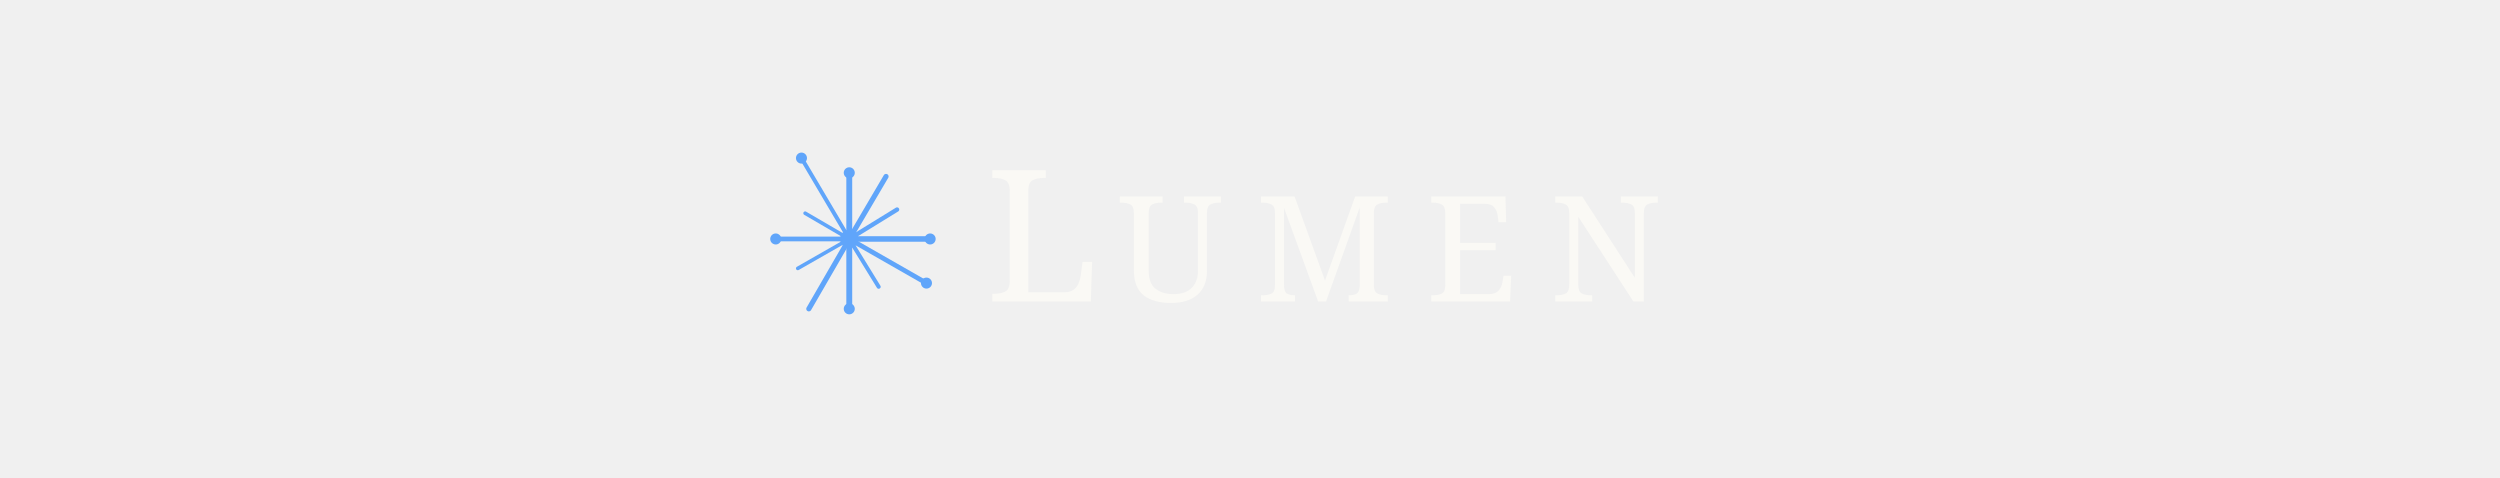
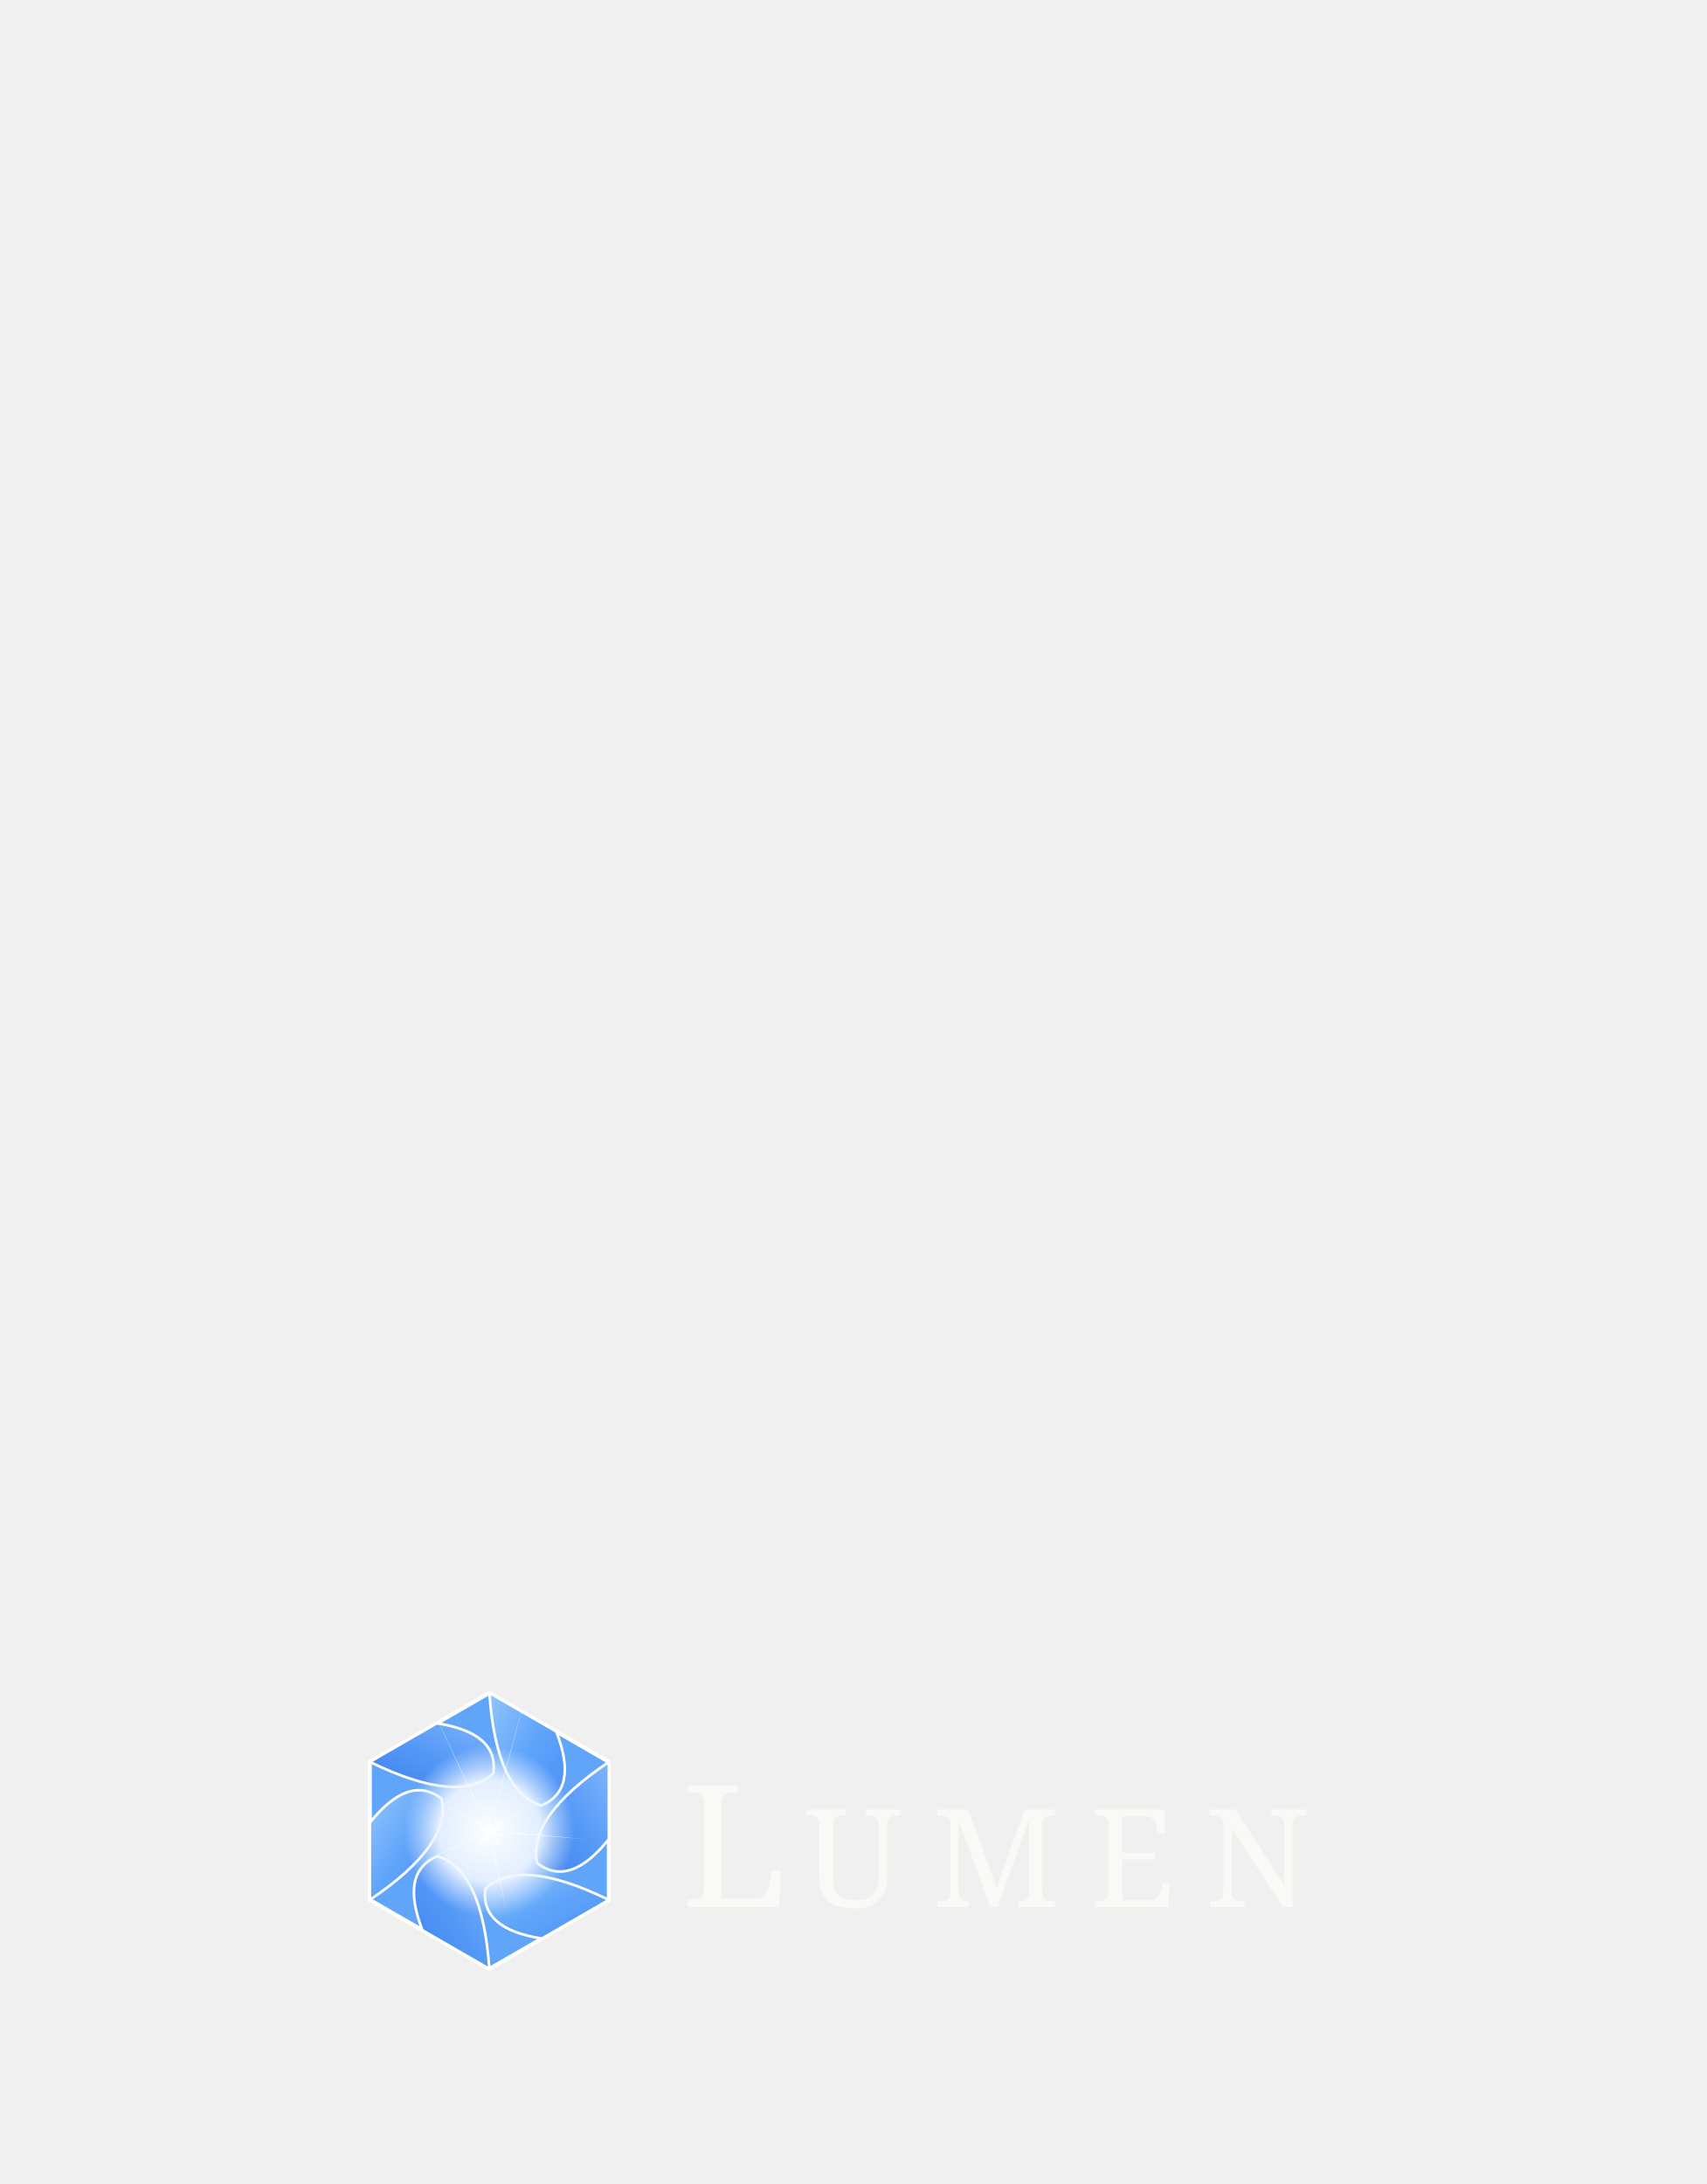
- <svg xmlns="http://www.w3.org/2000/svg" width="100%" viewBox="0 0 680 130" role="img" style="">
+ <svg xmlns="http://www.w3.org/2000/svg" viewBox="0 0 500 640">
  <defs>
- 
- </defs>
-   <circle cx="231" cy="65" r="2.5" style="fill:rgb(96,165,250);stroke:none;;fill:rgb(96, 165, 250);stroke:none;color:rgb(255, 255, 255);stroke-width:1px;stroke-linecap:butt;stroke-linejoin:miter;opacity:1;font-family:&quot;Anthropic Sans&quot;, -apple-system, BlinkMacSystemFont, &quot;Segoe UI&quot;, sans-serif;font-size:16px;font-weight:400;text-anchor:start;dominant-baseline:auto" />
-   <line x1="231" y1="65" x2="253" y2="65" stroke="rgb(96,165,250)" stroke-width="1.5" stroke-linecap="round" style="fill:rgb(0, 0, 0);stroke:rgb(96, 165, 250);color:rgb(255, 255, 255);stroke-width:1.5px;stroke-linecap:round;stroke-linejoin:miter;opacity:1;font-family:&quot;Anthropic Sans&quot;, -apple-system, BlinkMacSystemFont, &quot;Segoe UI&quot;, sans-serif;font-size:16px;font-weight:400;text-anchor:start;dominant-baseline:auto" />
-   <line x1="231" y1="65" x2="244" y2="57" stroke="rgb(96,165,250)" stroke-width="1.2" stroke-linecap="round" style="fill:rgb(0, 0, 0);stroke:rgb(96, 165, 250);color:rgb(255, 255, 255);stroke-width:1.2px;stroke-linecap:round;stroke-linejoin:miter;opacity:1;font-family:&quot;Anthropic Sans&quot;, -apple-system, BlinkMacSystemFont, &quot;Segoe UI&quot;, sans-serif;font-size:16px;font-weight:400;text-anchor:start;dominant-baseline:auto" />
-   <line x1="231" y1="65" x2="241" y2="48" stroke="rgb(96,165,250)" stroke-width="1.4" stroke-linecap="round" style="fill:rgb(0, 0, 0);stroke:rgb(96, 165, 250);color:rgb(255, 255, 255);stroke-width:1.4px;stroke-linecap:round;stroke-linejoin:miter;opacity:1;font-family:&quot;Anthropic Sans&quot;, -apple-system, BlinkMacSystemFont, &quot;Segoe UI&quot;, sans-serif;font-size:16px;font-weight:400;text-anchor:start;dominant-baseline:auto" />
-   <line x1="231" y1="65" x2="231" y2="47" stroke="rgb(96,165,250)" stroke-width="1.6" stroke-linecap="round" style="fill:rgb(0, 0, 0);stroke:rgb(96, 165, 250);color:rgb(255, 255, 255);stroke-width:1.6px;stroke-linecap:round;stroke-linejoin:miter;opacity:1;font-family:&quot;Anthropic Sans&quot;, -apple-system, BlinkMacSystemFont, &quot;Segoe UI&quot;, sans-serif;font-size:16px;font-weight:400;text-anchor:start;dominant-baseline:auto" />
-   <line x1="231" y1="65" x2="218" y2="43" stroke="rgb(96,165,250)" stroke-width="1.1" stroke-linecap="round" style="fill:rgb(0, 0, 0);stroke:rgb(96, 165, 250);color:rgb(255, 255, 255);stroke-width:1.1px;stroke-linecap:round;stroke-linejoin:miter;opacity:1;font-family:&quot;Anthropic Sans&quot;, -apple-system, BlinkMacSystemFont, &quot;Segoe UI&quot;, sans-serif;font-size:16px;font-weight:400;text-anchor:start;dominant-baseline:auto" />
-   <line x1="231" y1="65" x2="219" y2="58" stroke="rgb(96,165,250)" stroke-width="1" stroke-linecap="round" style="fill:rgb(0, 0, 0);stroke:rgb(96, 165, 250);color:rgb(255, 255, 255);stroke-width:1px;stroke-linecap:round;stroke-linejoin:miter;opacity:1;font-family:&quot;Anthropic Sans&quot;, -apple-system, BlinkMacSystemFont, &quot;Segoe UI&quot;, sans-serif;font-size:16px;font-weight:400;text-anchor:start;dominant-baseline:auto" />
-   <line x1="231" y1="65" x2="211" y2="65" stroke="rgb(96,165,250)" stroke-width="1.3" stroke-linecap="round" style="fill:rgb(0, 0, 0);stroke:rgb(96, 165, 250);color:rgb(255, 255, 255);stroke-width:1.3px;stroke-linecap:round;stroke-linejoin:miter;opacity:1;font-family:&quot;Anthropic Sans&quot;, -apple-system, BlinkMacSystemFont, &quot;Segoe UI&quot;, sans-serif;font-size:16px;font-weight:400;text-anchor:start;dominant-baseline:auto" />
-   <line x1="231" y1="65" x2="217" y2="73" stroke="rgb(96,165,250)" stroke-width="1" stroke-linecap="round" style="fill:rgb(0, 0, 0);stroke:rgb(96, 165, 250);color:rgb(255, 255, 255);stroke-width:1px;stroke-linecap:round;stroke-linejoin:miter;opacity:1;font-family:&quot;Anthropic Sans&quot;, -apple-system, BlinkMacSystemFont, &quot;Segoe UI&quot;, sans-serif;font-size:16px;font-weight:400;text-anchor:start;dominant-baseline:auto" />
-   <line x1="231" y1="65" x2="220" y2="84" stroke="rgb(96,165,250)" stroke-width="1.4" stroke-linecap="round" style="fill:rgb(0, 0, 0);stroke:rgb(96, 165, 250);color:rgb(255, 255, 255);stroke-width:1.4px;stroke-linecap:round;stroke-linejoin:miter;opacity:1;font-family:&quot;Anthropic Sans&quot;, -apple-system, BlinkMacSystemFont, &quot;Segoe UI&quot;, sans-serif;font-size:16px;font-weight:400;text-anchor:start;dominant-baseline:auto" />
-   <line x1="231" y1="65" x2="231" y2="84" stroke="rgb(96,165,250)" stroke-width="1.6" stroke-linecap="round" style="fill:rgb(0, 0, 0);stroke:rgb(96, 165, 250);color:rgb(255, 255, 255);stroke-width:1.6px;stroke-linecap:round;stroke-linejoin:miter;opacity:1;font-family:&quot;Anthropic Sans&quot;, -apple-system, BlinkMacSystemFont, &quot;Segoe UI&quot;, sans-serif;font-size:16px;font-weight:400;text-anchor:start;dominant-baseline:auto" />
-   <line x1="231" y1="65" x2="239" y2="78" stroke="rgb(96,165,250)" stroke-width="1.1" stroke-linecap="round" style="fill:rgb(0, 0, 0);stroke:rgb(96, 165, 250);color:rgb(255, 255, 255);stroke-width:1.1px;stroke-linecap:round;stroke-linejoin:miter;opacity:1;font-family:&quot;Anthropic Sans&quot;, -apple-system, BlinkMacSystemFont, &quot;Segoe UI&quot;, sans-serif;font-size:16px;font-weight:400;text-anchor:start;dominant-baseline:auto" />
-   <line x1="231" y1="65" x2="252" y2="77" stroke="rgb(96,165,250)" stroke-width="1.3" stroke-linecap="round" style="fill:rgb(0, 0, 0);stroke:rgb(96, 165, 250);color:rgb(255, 255, 255);stroke-width:1.3px;stroke-linecap:round;stroke-linejoin:miter;opacity:1;font-family:&quot;Anthropic Sans&quot;, -apple-system, BlinkMacSystemFont, &quot;Segoe UI&quot;, sans-serif;font-size:16px;font-weight:400;text-anchor:start;dominant-baseline:auto" />
-   <circle cx="253" cy="65" r="1.5" style="fill:rgb(96,165,250);stroke:none;;fill:rgb(96, 165, 250);stroke:none;color:rgb(255, 255, 255);stroke-width:1px;stroke-linecap:butt;stroke-linejoin:miter;opacity:1;font-family:&quot;Anthropic Sans&quot;, -apple-system, BlinkMacSystemFont, &quot;Segoe UI&quot;, sans-serif;font-size:16px;font-weight:400;text-anchor:start;dominant-baseline:auto" />
-   <circle cx="231" cy="47" r="1.5" style="fill:rgb(96,165,250);stroke:none;;fill:rgb(96, 165, 250);stroke:none;color:rgb(255, 255, 255);stroke-width:1px;stroke-linecap:butt;stroke-linejoin:miter;opacity:1;font-family:&quot;Anthropic Sans&quot;, -apple-system, BlinkMacSystemFont, &quot;Segoe UI&quot;, sans-serif;font-size:16px;font-weight:400;text-anchor:start;dominant-baseline:auto" />
-   <circle cx="218" cy="43" r="1.5" style="fill:rgb(96,165,250);stroke:none;;fill:rgb(96, 165, 250);stroke:none;color:rgb(255, 255, 255);stroke-width:1px;stroke-linecap:butt;stroke-linejoin:miter;opacity:1;font-family:&quot;Anthropic Sans&quot;, -apple-system, BlinkMacSystemFont, &quot;Segoe UI&quot;, sans-serif;font-size:16px;font-weight:400;text-anchor:start;dominant-baseline:auto" />
-   <circle cx="211" cy="65" r="1.5" style="fill:rgb(96,165,250);stroke:none;;fill:rgb(96, 165, 250);stroke:none;color:rgb(255, 255, 255);stroke-width:1px;stroke-linecap:butt;stroke-linejoin:miter;opacity:1;font-family:&quot;Anthropic Sans&quot;, -apple-system, BlinkMacSystemFont, &quot;Segoe UI&quot;, sans-serif;font-size:16px;font-weight:400;text-anchor:start;dominant-baseline:auto" />
-   <circle cx="231" cy="84" r="1.5" style="fill:rgb(96,165,250);stroke:none;;fill:rgb(96, 165, 250);stroke:none;color:rgb(255, 255, 255);stroke-width:1px;stroke-linecap:butt;stroke-linejoin:miter;opacity:1;font-family:&quot;Anthropic Sans&quot;, -apple-system, BlinkMacSystemFont, &quot;Segoe UI&quot;, sans-serif;font-size:16px;font-weight:400;text-anchor:start;dominant-baseline:auto" />
-   <circle cx="252" cy="77" r="1.5" style="fill:rgb(96,165,250);stroke:none;;fill:rgb(96, 165, 250);stroke:none;color:rgb(255, 255, 255);stroke-width:1px;stroke-linecap:butt;stroke-linejoin:miter;opacity:1;font-family:&quot;Anthropic Sans&quot;, -apple-system, BlinkMacSystemFont, &quot;Segoe UI&quot;, sans-serif;font-size:16px;font-weight:400;text-anchor:start;dominant-baseline:auto" />
-   <text x="268" y="82" font-size="50" font-weight="300" letter-spacing=".08em" style="fill:rgb(250,249,245);font-family:'Cormorant Garamond',Georgia,serif;font-weight:300;;fill:rgb(250, 249, 245);stroke:none;color:rgb(255, 255, 255);stroke-width:1px;stroke-linecap:butt;stroke-linejoin:miter;opacity:1;font-family:&quot;Cormorant Garamond&quot;, Georgia, serif;font-size:50px;font-weight:300;text-anchor:start;dominant-baseline:auto">L</text>
-   <text x="304" y="82" font-size="40" font-weight="300" letter-spacing=".22em" style="fill:rgb(250,249,245);font-family:'Cormorant Garamond',Georgia,serif;font-weight:300;;fill:rgb(250, 249, 245);stroke:none;color:rgb(255, 255, 255);stroke-width:1px;stroke-linecap:butt;stroke-linejoin:miter;opacity:1;font-family:&quot;Cormorant Garamond&quot;, Georgia, serif;font-size:40px;font-weight:300;text-anchor:start;dominant-baseline:auto">UMEN</text>
+     <linearGradient id="bladeGradA" x1="0%" y1="0%" x2="100%" y2="100%">
+       <stop offset="0" stop-color="#93C5FD" />
+       <stop offset="0.5" stop-color="#60A5FA" />
+       <stop offset="1" stop-color="#4B8EF5" />
+     </linearGradient>
+     <linearGradient id="bladeGradB" x1="100%" y1="0%" x2="0%" y2="100%">
+       <stop offset="0" stop-color="#7FB4FA" />
+       <stop offset="0.5" stop-color="#5599F7" />
+       <stop offset="1" stop-color="#3E82EE" />
+     </linearGradient>
+     <radialGradient id="starGrad" cx="50%" cy="50%" r="65%">
+       <stop offset="0" stop-color="#FFFFFF" />
+       <stop offset="0.55" stop-color="#FFFFFF" />
+       <stop offset="1" stop-color="#EAF2FF" />
+     </radialGradient>
+     <radialGradient id="coreGlow" cx="50%" cy="50%" r="50%">
+       <stop offset="0" stop-color="#FFFFFF" stop-opacity="1" />
+       <stop offset="0.6" stop-color="#EFF6FF" stop-opacity="0.9" />
+       <stop offset="1" stop-color="#DBEAFE" stop-opacity="0" />
+     </radialGradient>
+   </defs>
+   <g id="lumen-icon" transform="matrix(0.192544, 0, 0, 0.192544, 95.26781, 488.3915)">
+     <path d="M 250.00,40.00 L 431.87,145.00 L 431.87,355.00 L 250.00,460.00 L 68.13,355.00 L 68.13,145.00 Z" fill="#60A5FA" stroke="#FFFFFF" stroke-width="6" stroke-linejoin="round" />
+     <path d="M 250.00,40.00 L 351.84,98.80 Q 386.39,187.56 329.09,211.42 Q 260.63,190.95 250.00,40.00 Z" fill="url(#bladeGradA)" stroke="#ffffff" stroke-width="4" stroke-linejoin="round" />
+     <path d="M 431.87,145.00 L 431.87,262.60 Q 372.27,336.89 322.96,299.21 Q 306.45,229.68 431.87,145.00 Z" fill="url(#bladeGradB)" stroke="#ffffff" stroke-width="4" stroke-linejoin="round" />
+     <path d="M 431.87,355.00 L 330.02,413.80 Q 235.88,399.33 243.86,337.79 Q 295.83,288.73 431.87,355.00 Z" fill="url(#bladeGradA)" stroke="#ffffff" stroke-width="4" stroke-linejoin="round" />
+     <path d="M 250.00,460.00 L 148.16,401.20 Q 113.61,312.44 170.91,288.58 Q 239.37,309.05 250.00,460.00 Z" fill="url(#bladeGradB)" stroke="#ffffff" stroke-width="4" stroke-linejoin="round" />
+     <path d="M 68.13,355.00 L 68.13,237.40 Q 127.73,163.11 177.04,200.79 Q 193.55,270.32 68.13,355.00 Z" fill="url(#bladeGradA)" stroke="#ffffff" stroke-width="4" stroke-linejoin="round" />
+     <path d="M 68.13,145.00 L 169.98,86.20 Q 264.12,100.67 256.14,162.21 Q 204.17,211.27 68.13,145.00 Z" fill="url(#bladeGradB)" stroke="#ffffff" stroke-width="4" stroke-linejoin="round" />
+     <circle cx="250" cy="250" r="130" fill="url(#coreGlow)" />
+     <path d="M 251.18,252.54 L 246.22,242.95 L 152.80,41.55 L 247.03,242.57 Z" fill="url(#starGrad)" />
+     <path d="M 249.28,252.70 L 251.66,242.17 L 313.41,13.35 L 252.47,242.39 Z" fill="url(#starGrad)" />
+     <path d="M 246.86,249.73 L 259.00,250.08 L 399.43,263.07 L 258.88,251.49 Z" fill="url(#starGrad)" />
+     <path d="M 249.35,246.92 L 252.56,258.63 L 277.03,377.16 L 251.17,258.92 Z" fill="url(#starGrad)" />
+     <path d="M 252.85,248.67 L 242.13,254.36 L 141.24,300.71 L 241.60,253.23 Z" fill="url(#starGrad)" />
+     <path d="M 252.42,251.40 L 242.81,246.49 L 167.73,202.50 L 243.37,245.53 Z" fill="url(#starGrad)" />
+     <path d="M 247.88,251.22 L 255.73,245.98 L 310.62,215.00 L 256.34,247.04 Z" fill="url(#starGrad)" />
+     <path d="M 251.22,247.88 L 247.04,256.34 L 220.00,301.96 L 245.98,255.73 Z" fill="url(#starGrad)" />
+     <circle cx="250" cy="250" r="9" fill="#FFFFFF" />
+   </g>
+   <g transform="matrix(1, 0, 0, 1, -68.33795, 476.8486)">
+     <text x="268" y="82" font-size="50" font-weight="300" letter-spacing=".08em" style="fill: rgb(250, 249, 245); stroke: none; color: rgb(255, 255, 255); stroke-width: 1px; stroke-linecap: butt; stroke-linejoin: miter; opacity: 1; font-family: &quot;Cormorant Garamond&quot;, Georgia, serif; font-size: 50px; font-weight: 300; text-anchor: start; dominant-baseline: auto; white-space: pre;">L</text>
+     <text x="304" y="82" font-size="40" font-weight="300" letter-spacing=".22em" style="fill: rgb(250, 249, 245); stroke: none; color: rgb(255, 255, 255); stroke-width: 1px; stroke-linecap: butt; stroke-linejoin: miter; opacity: 1; font-family: &quot;Cormorant Garamond&quot;, Georgia, serif; font-size: 40px; font-weight: 300; text-anchor: start; dominant-baseline: auto; white-space: pre;">UMEN</text>
+   </g>
</svg>
